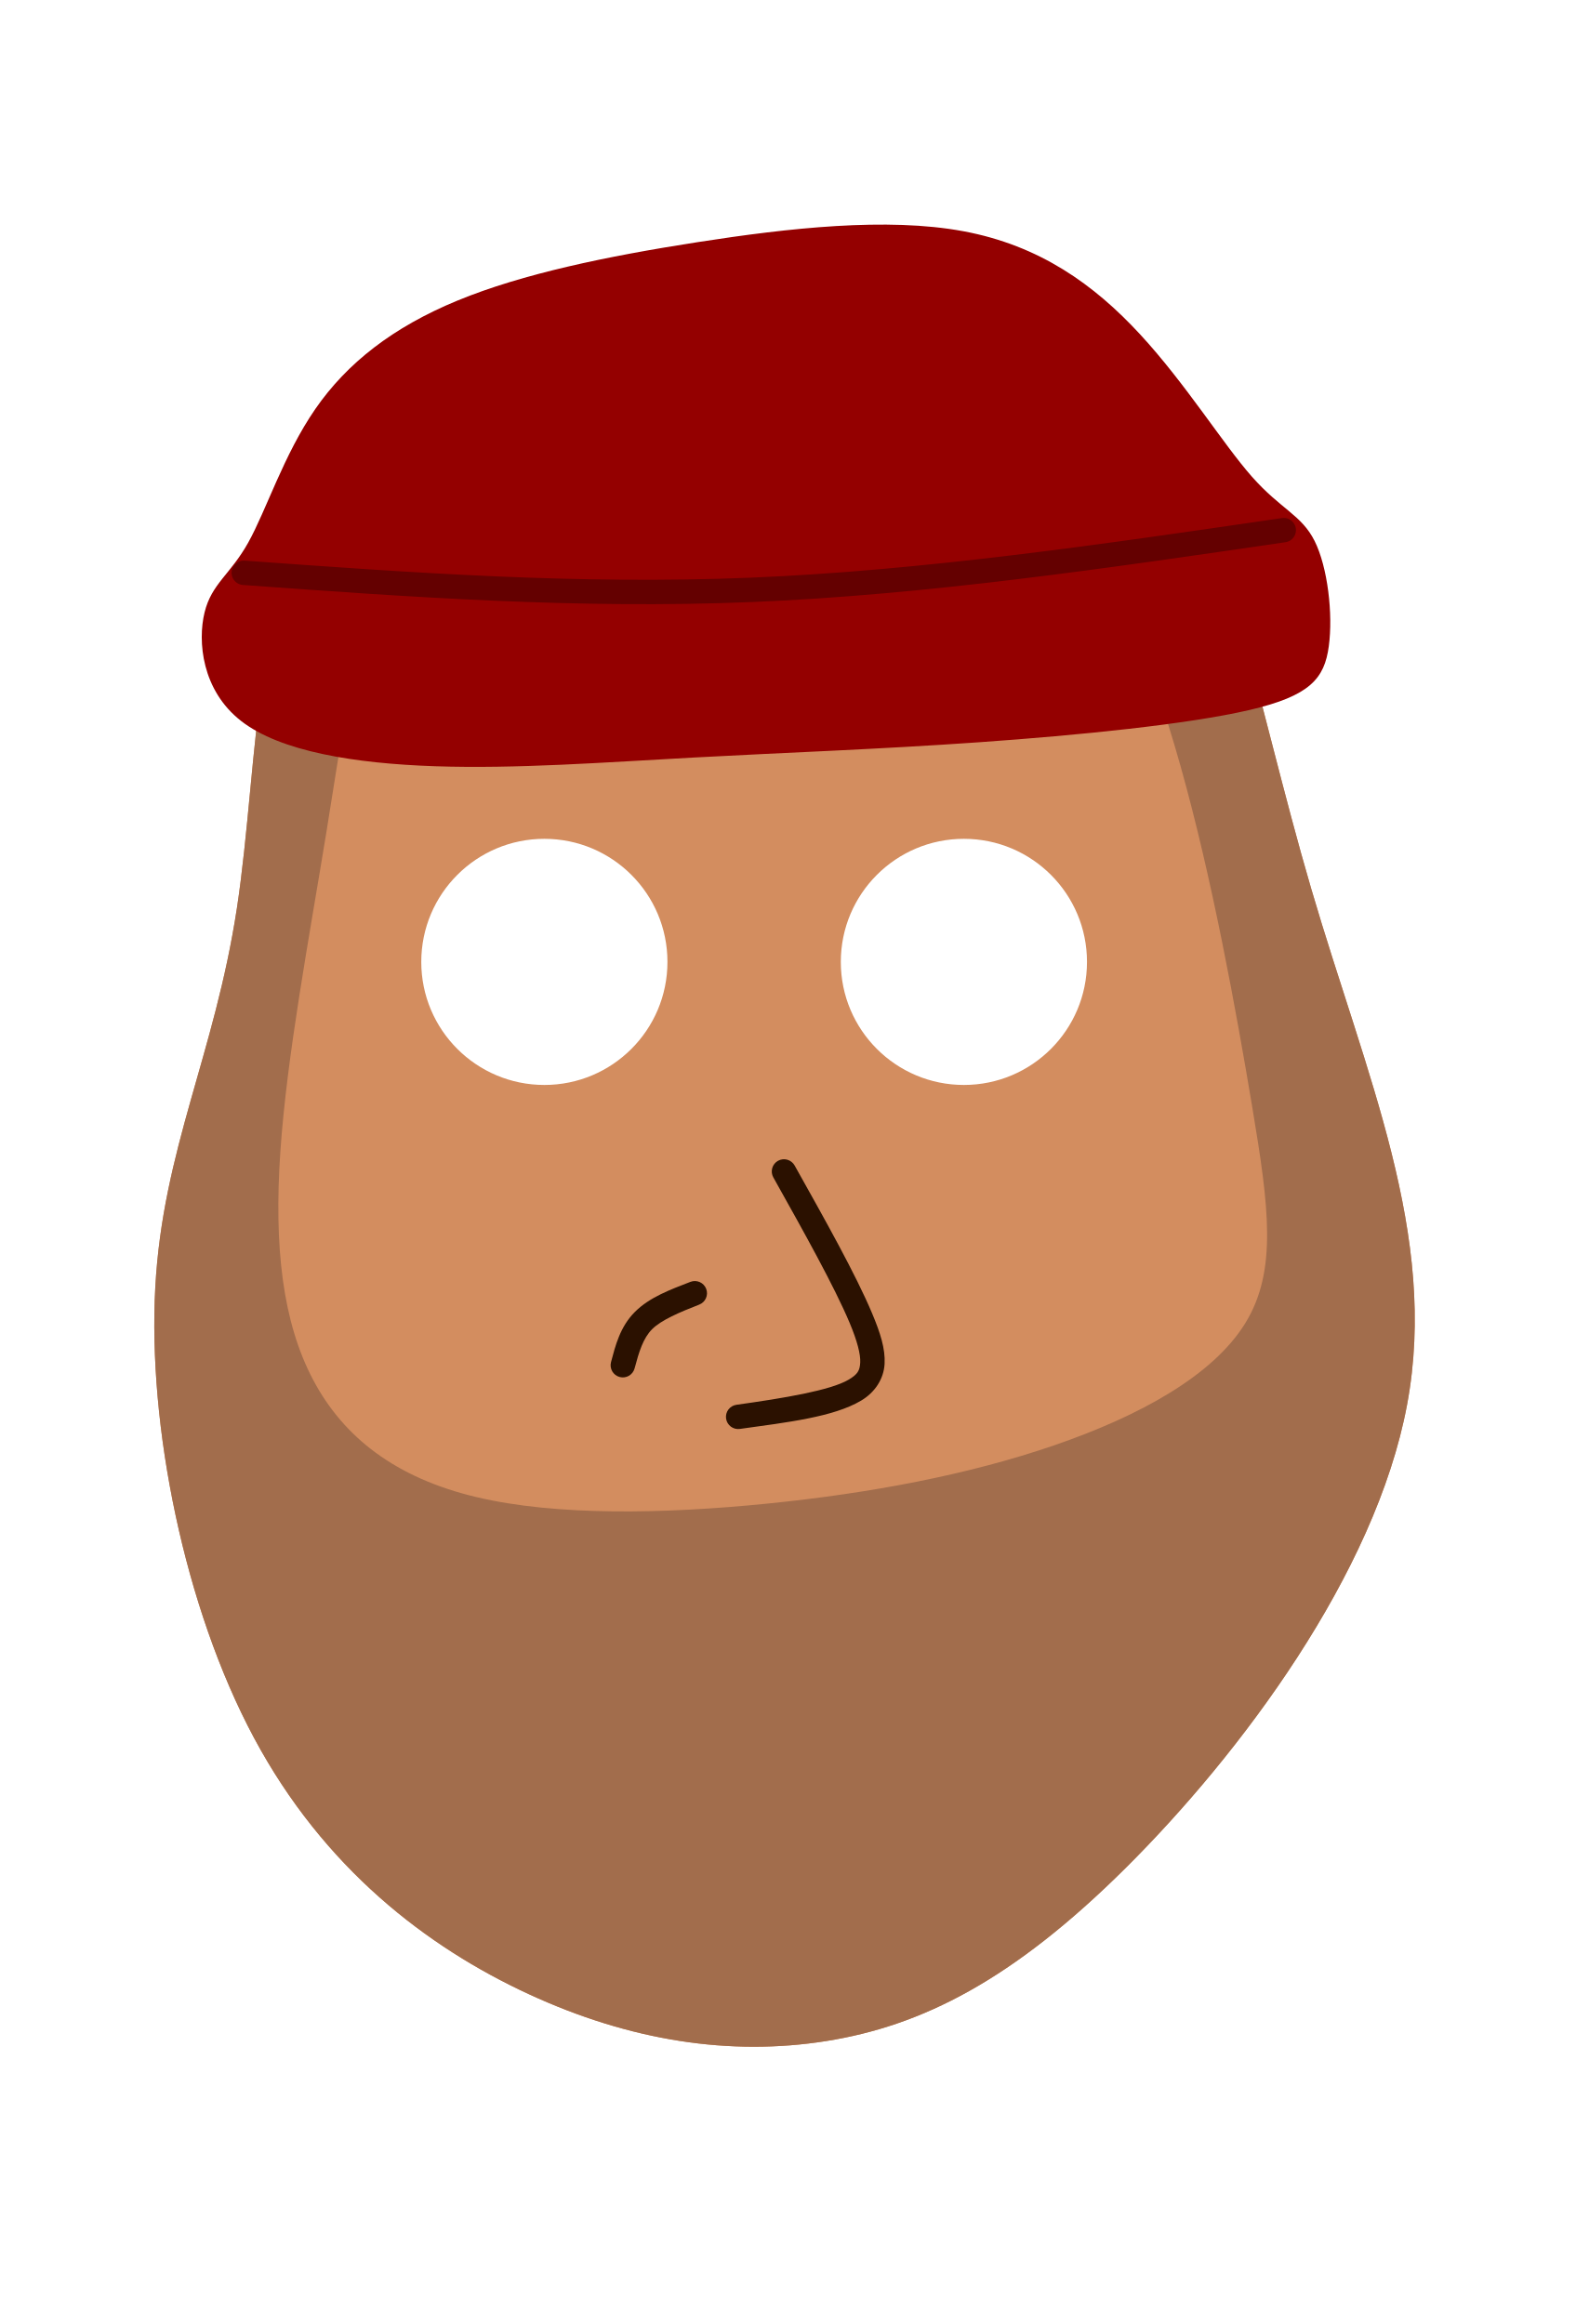
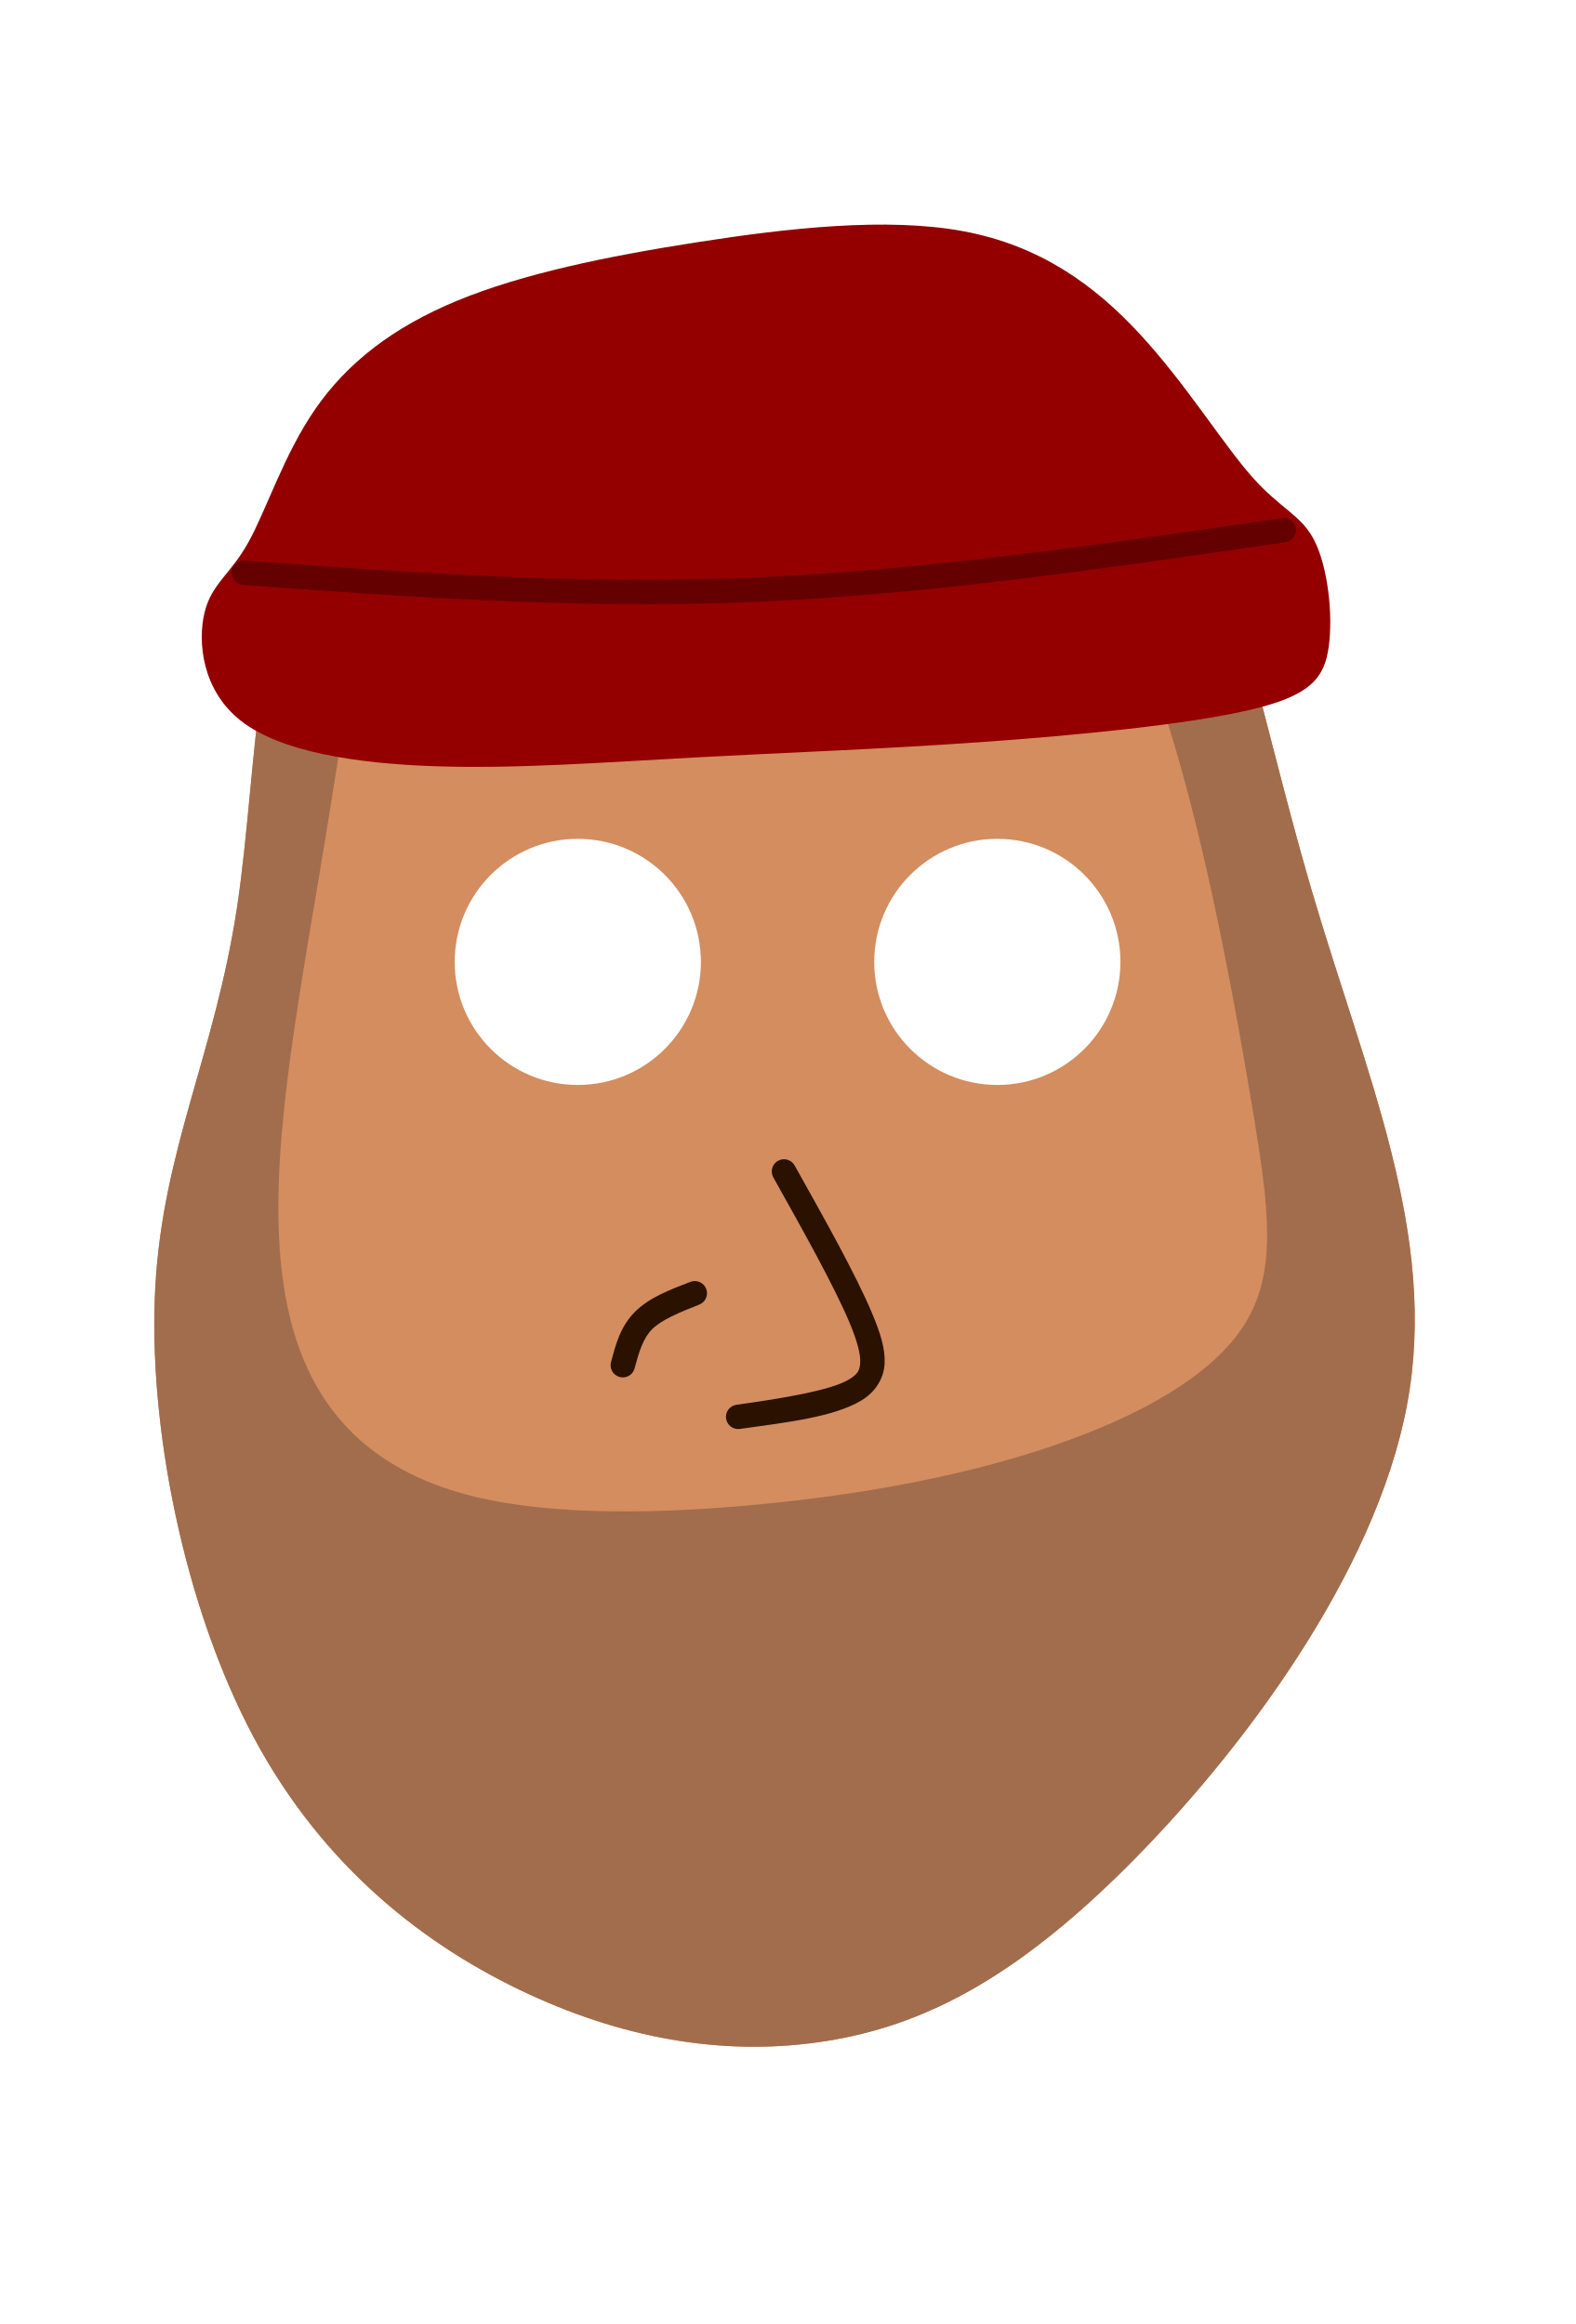
<svg xmlns="http://www.w3.org/2000/svg" width="731.838" height="1080" viewBox="0 0 193.632 285.75" version="1.1" id="svg5">
  <defs id="defs2">
    </defs>
  <g id="layer1">
-     <path id="path994-2" style="fill:#d38d5f;stroke:none;stroke-width:0.1;stroke-linejoin:round" d="m 109.416,34.099 c -4.268,0.066 -8.808,0.429 -13.601,0.91 -19.171,1.924 -42.389,5.744 -53.582,19.92 -11.193,14.176 -10.359,38.705 -13.114,56.752 -2.755,18.047 -9.098,29.611 -10.03,46.585 -0.932,16.974 3.544,39.355 12.126,55.396 8.582,16.041 21.267,25.739 33.765,31.521 12.499,5.782 24.81,7.647 36.562,5.781 11.752,-1.865 22.946,-7.46 36.893,-21.342 13.948,-13.882 30.649,-36.05 34.538,-56.91 3.889,-20.86 -5.036,-40.41 -11.795,-63.473 C 154.419,86.177 149.826,59.606 139.968,46.332 132.574,36.377 122.219,33.902 109.416,34.099 Z M 66.919,103.139 a 15.131,15.131 0 0 1 15.131,15.131 15.131,15.131 0 0 1 -15.131,15.132 15.131,15.131 0 0 1 -15.132,-15.132 15.131,15.131 0 0 1 15.132,-15.131 z m 51.574,0 a 15.131,15.131 0 0 1 15.131,15.131 15.131,15.131 0 0 1 -15.131,15.132 15.131,15.131 0 0 1 -15.132,-15.132 15.131,15.131 0 0 1 15.132,-15.131 z" />
+     <path id="path994-2" style="fill:#d38d5f;stroke:none;stroke-width:0.378;stroke-linejoin:round" d="M 422.506 128.863 C 419.554 128.826 416.567 128.832 413.543 128.879 C 397.413 129.127 380.251 130.499 362.137 132.316 C 289.679 139.587 201.926 154.027 159.621 207.605 C 117.317 261.184 120.469 353.893 110.057 422.102 C 99.644 490.31 75.671 534.019 72.146 598.172 C 68.622 662.325 85.542 746.915 117.977 807.541 C 150.411 868.167 198.354 904.825 245.594 926.678 C 292.833 948.531 339.363 955.578 383.781 948.527 C 428.199 941.477 470.506 920.331 523.221 867.863 C 575.936 815.396 639.059 731.612 653.758 652.771 C 668.457 573.931 634.726 500.039 609.178 412.873 C 583.63 325.708 566.27 225.283 529.012 175.115 C 502.814 139.841 466.779 129.416 422.506 128.863 z M 268.459 389.816 A 57.189 57.189 0 0 1 325.646 447.004 A 57.189 57.189 0 0 1 268.459 504.197 A 57.189 57.189 0 0 1 211.266 447.004 A 57.189 57.189 0 0 1 268.459 389.816 z M 463.385 389.816 A 57.189 57.189 0 0 1 520.572 447.004 A 57.189 57.189 0 0 1 463.385 504.197 A 57.189 57.189 0 0 1 406.191 447.004 A 57.189 57.189 0 0 1 463.385 389.816 z " transform="scale(0.2645833)" />
    <path id="rect1160" style="fill:#a26d4c;stroke:none;stroke-width:11.339;stroke-linecap:round;stroke-linejoin:round;fill-opacity:1" d="M 422.506 128.863 C 419.554 128.826 416.567 128.832 413.543 128.879 C 397.413 129.127 380.251 130.499 362.137 132.316 C 289.679 139.587 201.926 154.027 159.621 207.605 C 117.317 261.184 120.469 353.893 110.057 422.102 C 99.644 490.31 75.671 534.019 72.146 598.172 C 68.622 662.325 85.542 746.915 117.977 807.541 C 150.411 868.167 198.354 904.825 245.594 926.678 C 292.833 948.531 339.363 955.578 383.781 948.527 C 428.199 941.477 470.506 920.331 523.221 867.863 C 575.936 815.396 639.059 731.612 653.758 652.771 C 668.457 573.931 634.726 500.039 609.178 412.873 C 583.63 325.708 566.27 225.283 529.012 175.115 C 502.814 139.841 466.779 129.416 422.506 128.863 z M 434.641 204.312 C 455.947 204.058 476 213.685 493.709 234.689 C 515.505 260.541 533.751 303.626 548.451 355.836 C 563.151 408.046 574.303 469.378 581.906 514.998 C 589.51 560.618 593.565 590.523 578.611 614.854 C 563.658 639.184 529.697 657.939 489.906 671.625 C 450.115 685.311 404.497 693.927 356.596 698.742 C 308.695 703.558 258.512 704.571 221.256 695.701 C 184 686.831 159.67 668.078 145.477 641.213 C 131.283 614.348 127.228 579.373 130.27 535.02 C 133.311 490.666 143.448 436.937 151.559 387.262 C 159.669 337.586 165.751 291.968 176.143 262.314 C 186.534 232.661 201.234 218.974 217.709 214.666 C 234.184 210.358 252.431 215.426 272.453 223.283 C 292.475 231.14 314.271 241.785 339.361 236.969 C 364.452 232.153 392.837 211.878 419.703 206.049 C 424.74 204.956 429.724 204.371 434.641 204.312 z " transform="scale(0.2645833)" />
    <path style="color:#000000;fill:#2b1100;stroke-linecap:round;stroke-linejoin:round;-inkscape-stroke:none" d="m 96.781,142.591 a 1.5,1.5 0 0 0 -1.139,0.135 1.5,1.5 0 0 0 -0.576,2.043 c 3.755,6.706 7.503,13.418 9.381,17.887 0.939,2.234 1.353,3.876 1.301,4.871 -0.053,0.995 -0.31,1.447 -1.422,2.109 -2.224,1.324 -8.024,2.285 -13.791,3.09 a 1.5,1.5 0 0 0 -1.279,1.693 1.5,1.5 0 0 0 1.693,1.277 c 5.767,-0.805 11.502,-1.454 14.91,-3.482 1.704,-1.014 2.787,-2.675 2.885,-4.529 0.098,-1.854 -0.526,-3.799 -1.531,-6.191 -2.011,-4.786 -5.774,-11.485 -9.529,-18.191 a 1.5,1.5 0 0 0 -0.902,-0.711 z" id="path36014-7" />
    <path style="color:#000000;fill:#2b1100;stroke-linecap:round;stroke-linejoin:round;-inkscape-stroke:none" d="m 84.871,157.613 c -2.414,0.939 -4.991,1.863 -6.82,3.691 -1.829,1.829 -2.401,4.16 -2.938,6.172 a 1.5,1.5 0 0 0 1.062,1.836 1.5,1.5 0 0 0 1.836,-1.062 c 0.536,-2.012 1.038,-3.702 2.16,-4.824 1.122,-1.122 3.371,-2.077 5.785,-3.016 a 1.5,1.5 0 0 0 0.855,-1.941 1.5,1.5 0 0 0 -1.941,-0.855 z" id="path36018-2" />
    <path style="fill:#940000;fill-opacity:1;stroke:none;stroke-width:3;stroke-linecap:round;stroke-linejoin:round" d="m 29.639,88.649 c 4.828,3.755 13.948,5.23 23.872,5.566 9.924,0.335 20.653,-0.469 31.785,-1.073 11.132,-0.604 22.665,-1.006 35.071,-1.878 12.406,-0.872 25.683,-2.213 33.193,-3.956 7.51,-1.743 9.254,-3.889 9.79,-7.846 0.536,-3.956 -0.134,-9.723 -1.743,-12.942 -1.609,-3.219 -4.157,-3.889 -7.711,-7.913 -3.554,-4.023 -8.114,-11.399 -13.747,-17.502 -5.633,-6.102 -12.338,-10.93 -21.726,-12.674 -9.388,-1.744 -21.458,-0.402 -32.657,1.341 -11.199,1.743 -21.525,3.889 -29.505,7.175 -7.98,3.286 -13.613,7.712 -17.502,13.344 -3.889,5.633 -6.035,12.473 -8.248,16.429 -2.213,3.956 -4.493,5.029 -5.364,8.583 -0.872,3.554 -0.335,9.589 4.493,13.344 z" id="path2863" />
    <path style="fill:none;fill-opacity:1;stroke:#640000;stroke-width:3;stroke-linecap:round;stroke-linejoin:round;stroke-opacity:1" d="M 157.811,65.183 C 135.722,68.418 113.633,71.653 92.325,72.528 71.018,73.402 50.494,71.916 29.968,70.43" id="path4564" />
  </g>
</svg>
